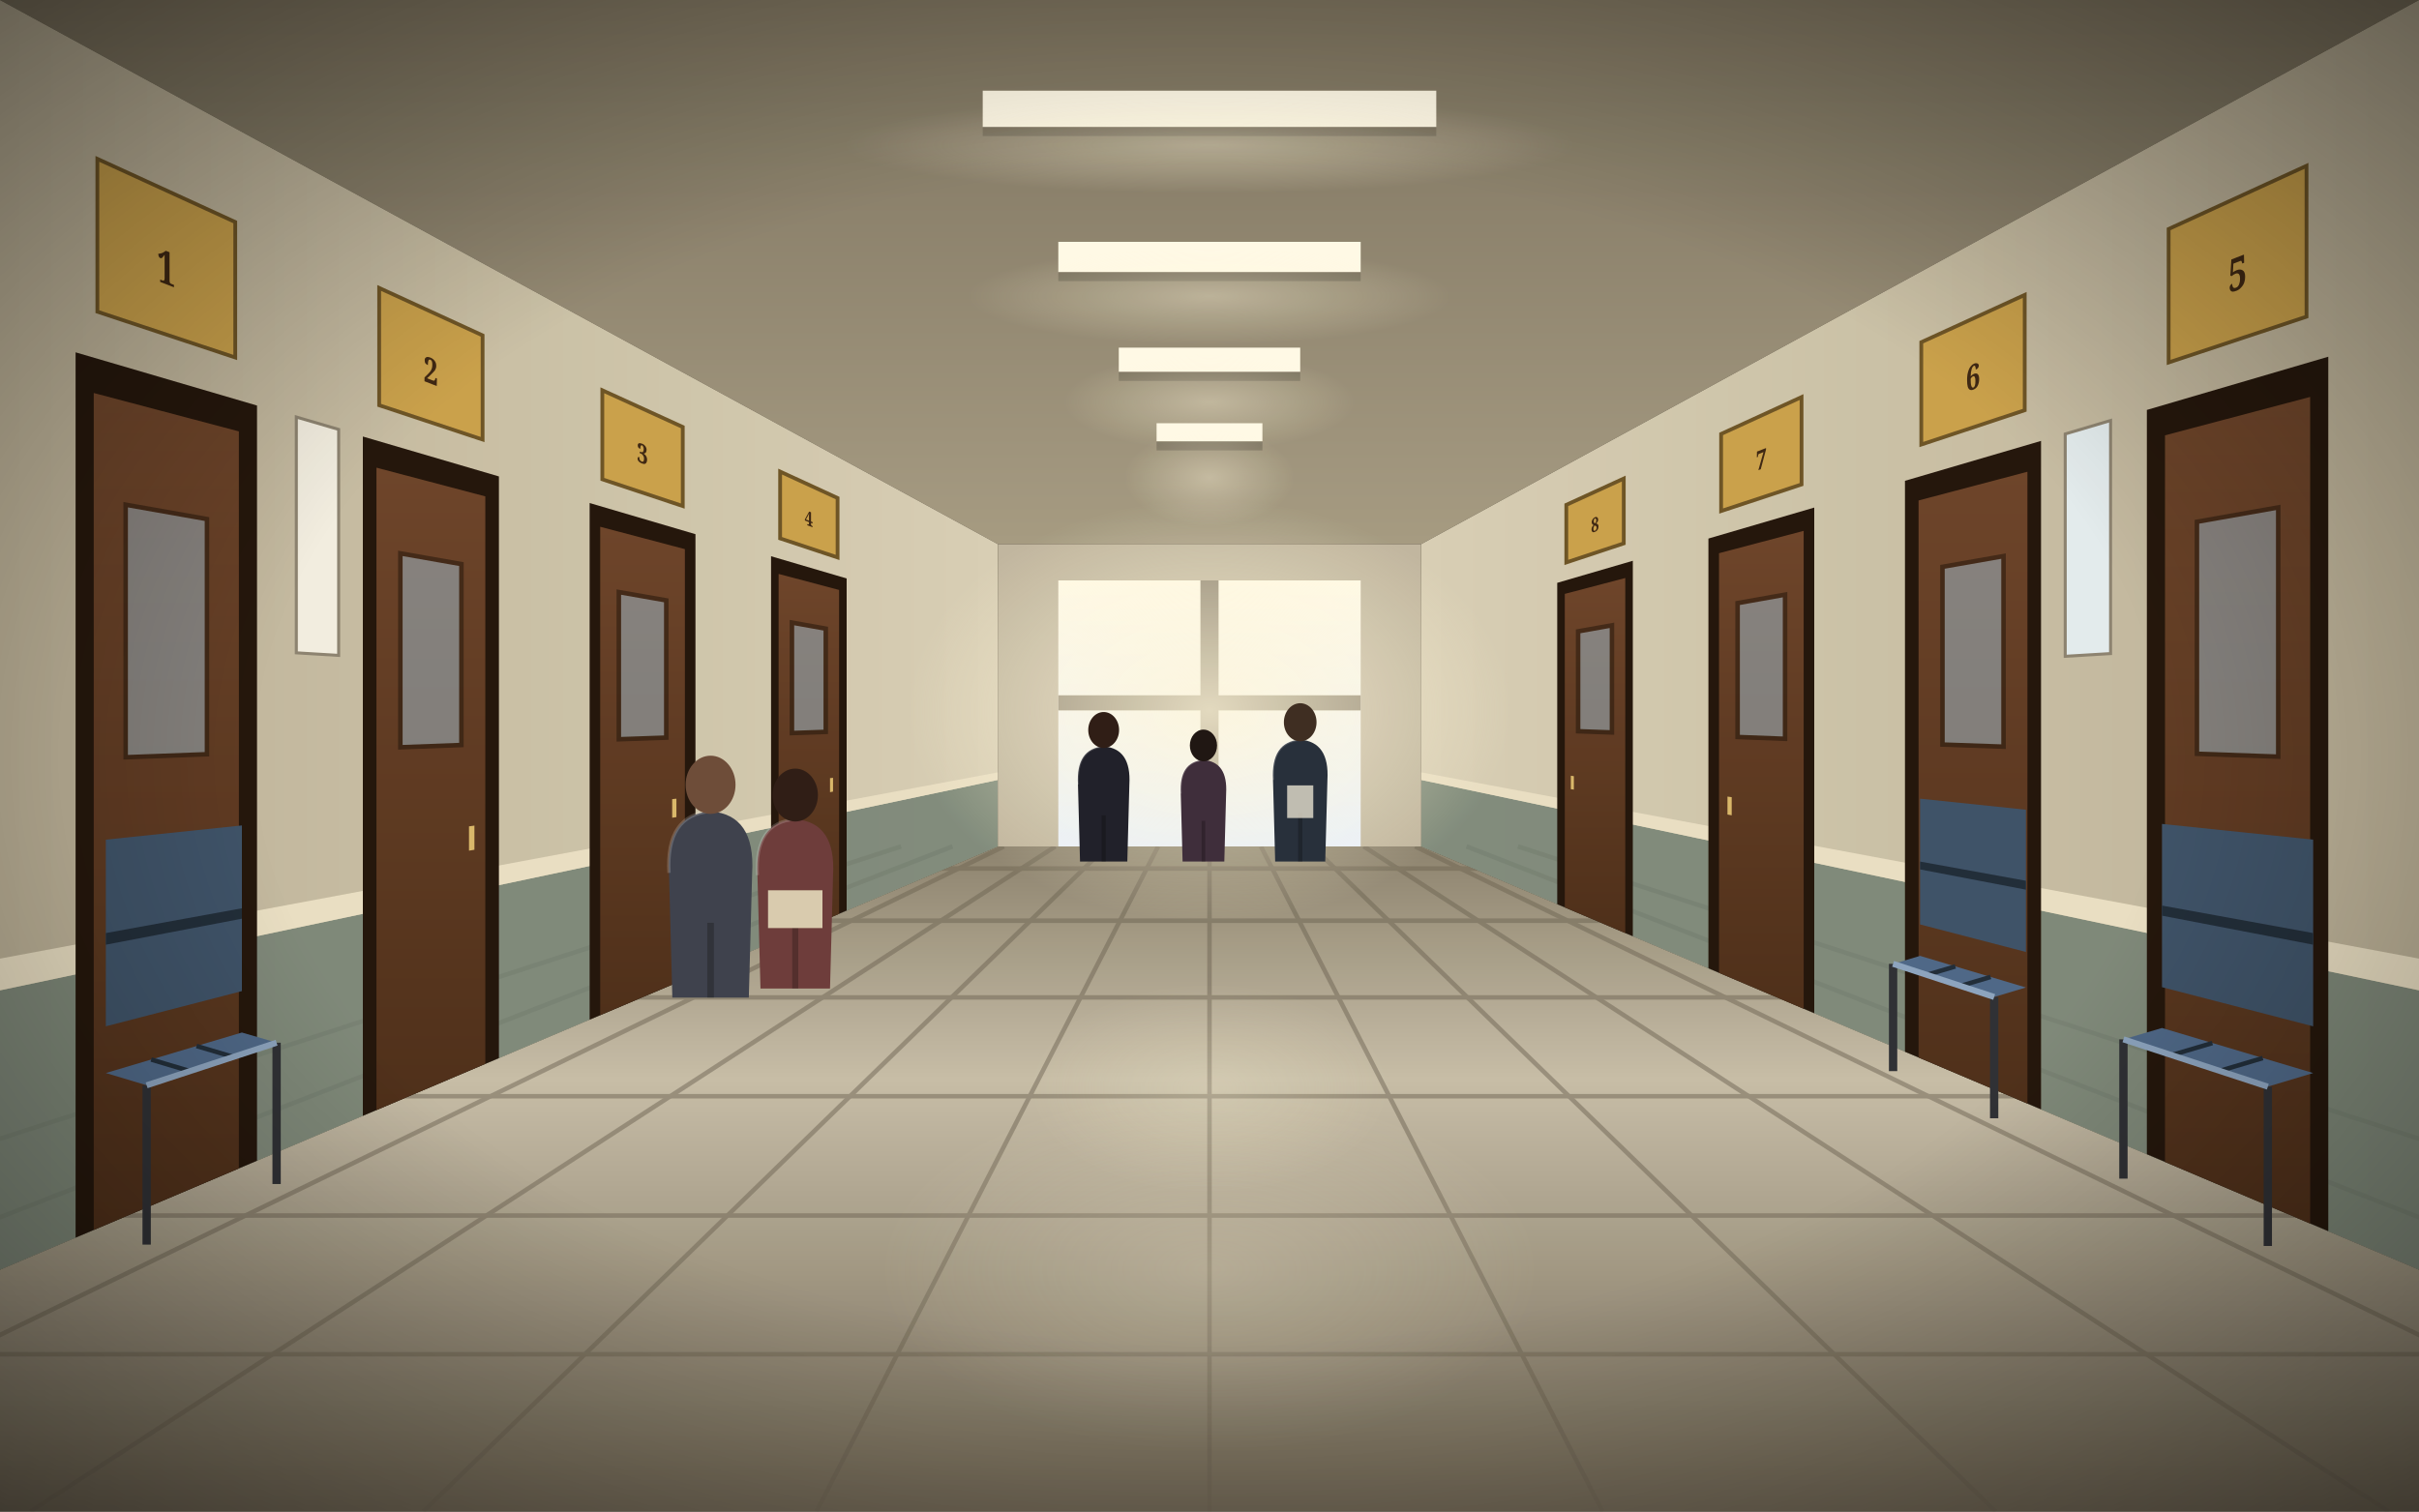
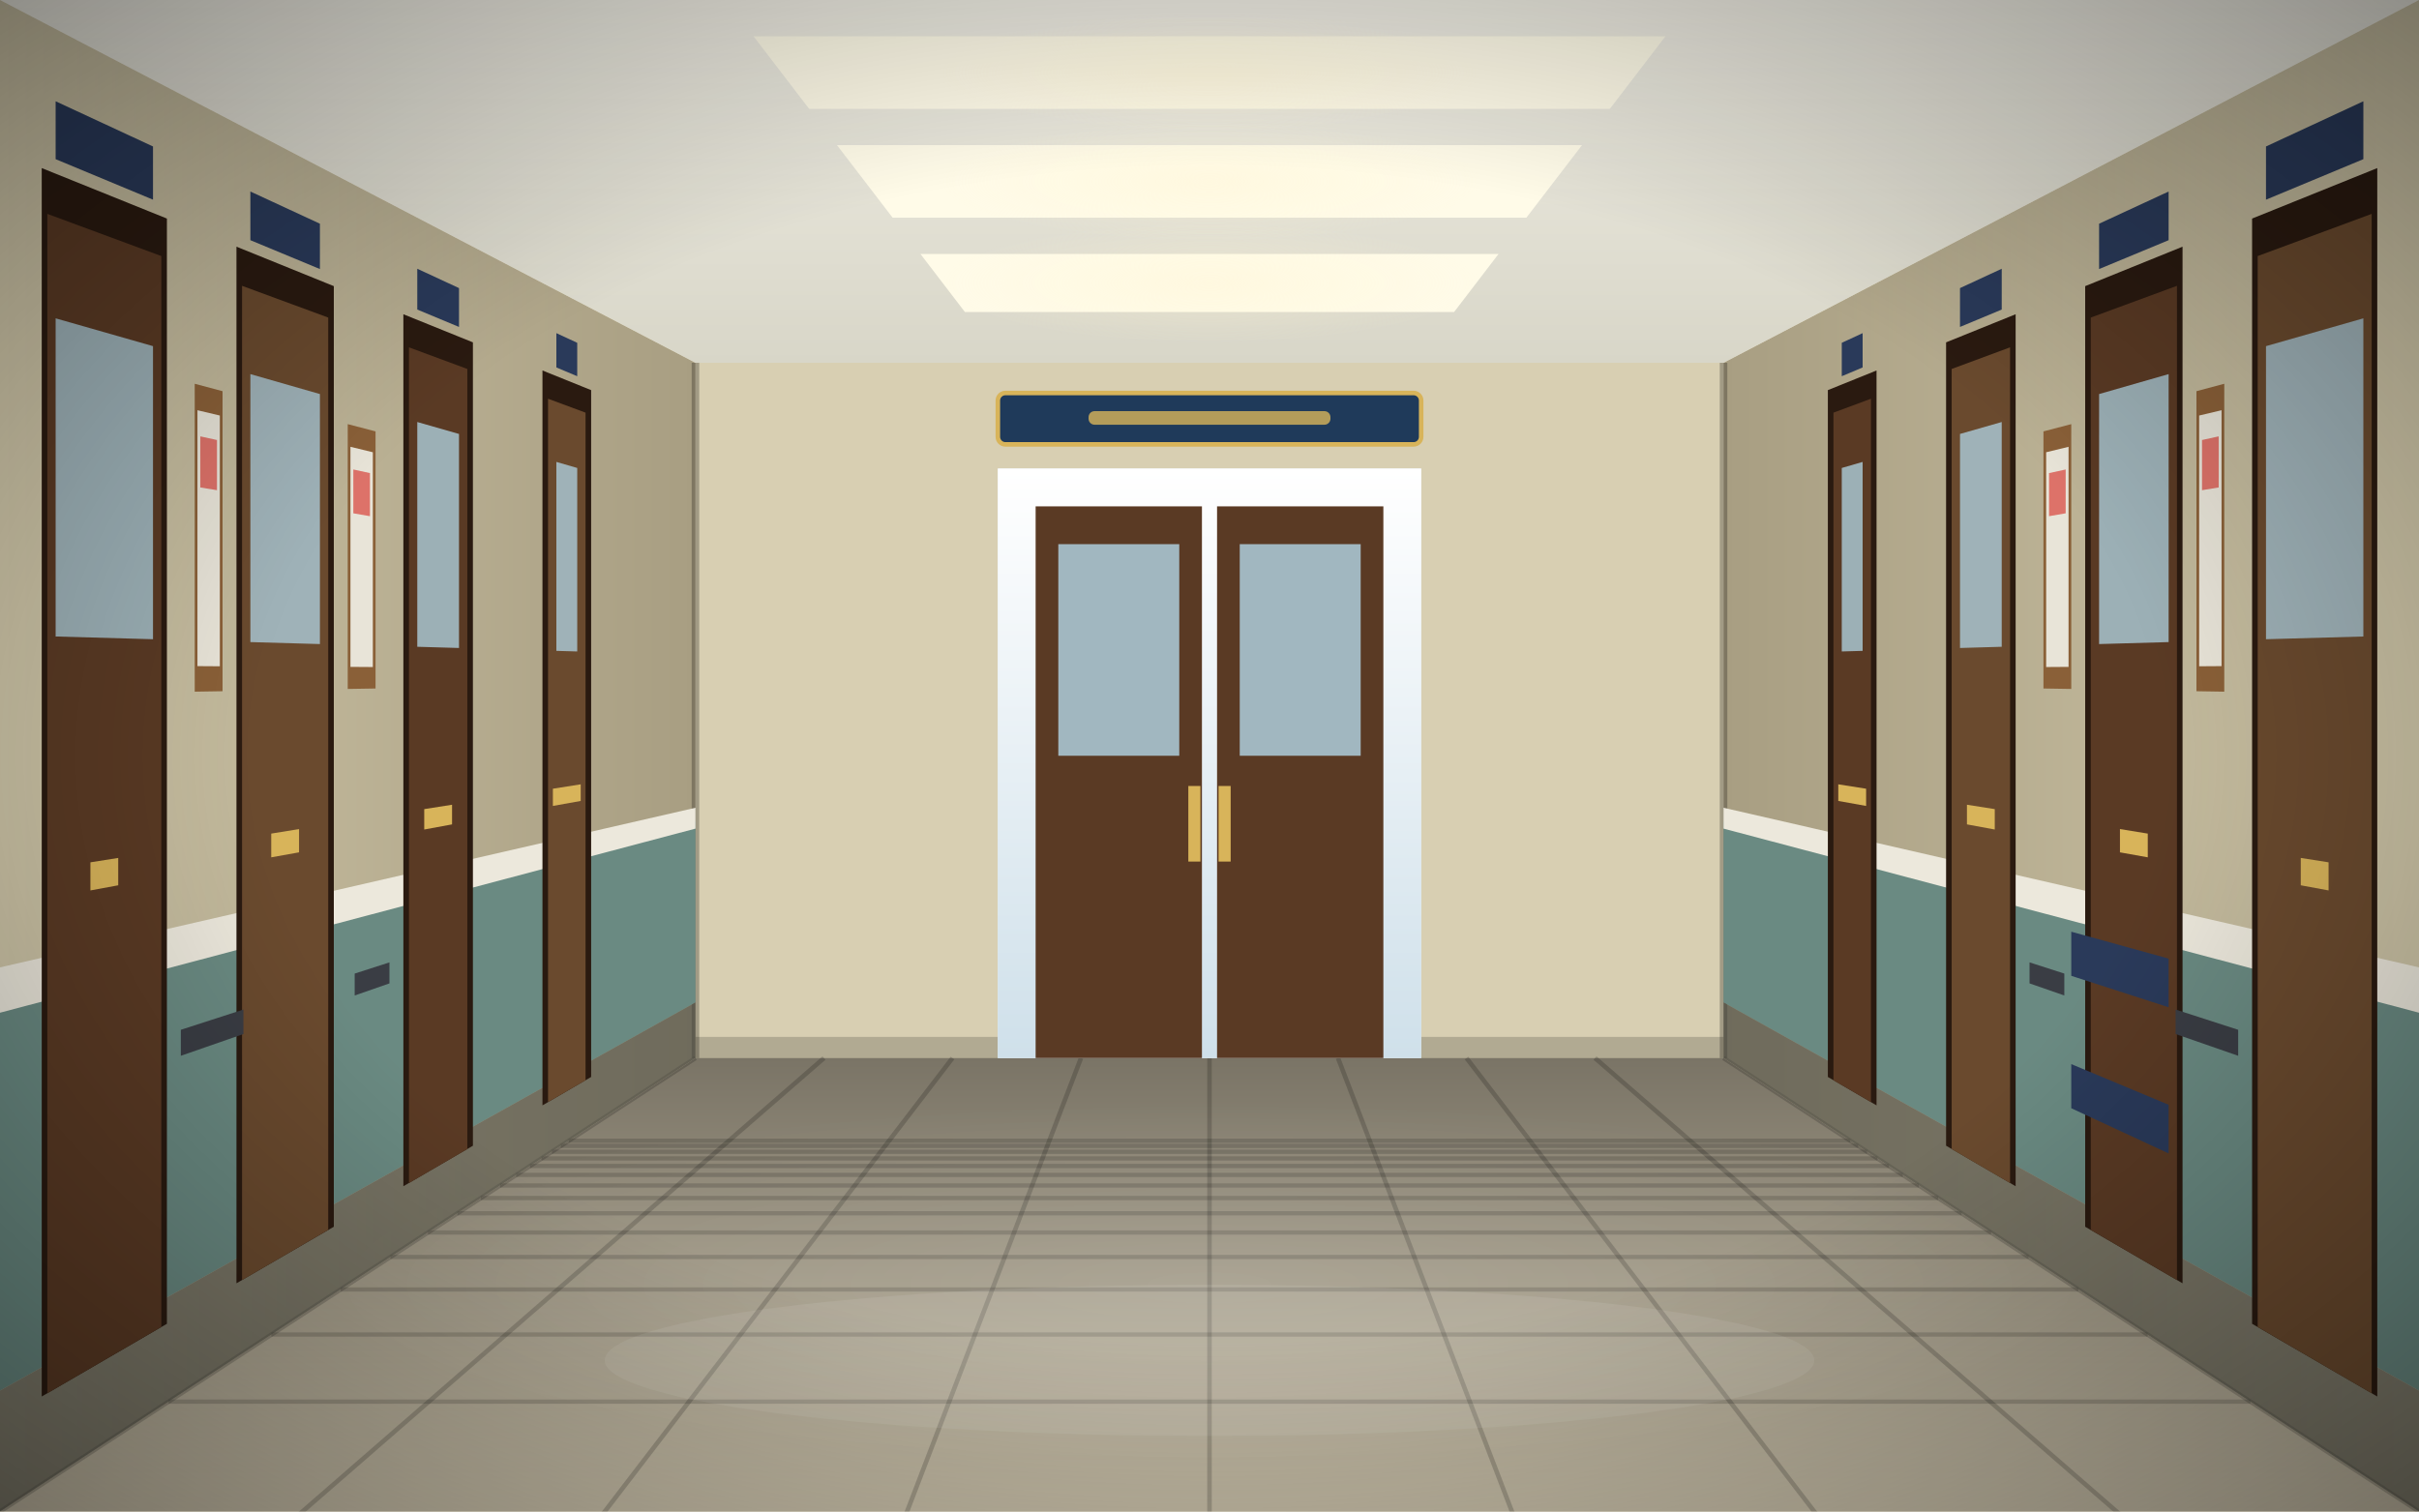
- <svg xmlns="http://www.w3.org/2000/svg" viewBox="0 0 160 100" preserveAspectRatio="xMidYMid slice" width="100%" height="100%">
+ <svg xmlns="http://www.w3.org/2000/svg" viewBox="0 0 160 100" preserveAspectRatio="xMidYMid slice" width="1920" height="1200">
  <defs>
-     <radialGradient id="vgl24" cx="0.5" cy="0.5" r="0.78">
+     <linearGradient id="co1" x1="0" y1="0" x2="1" y2="0">
+       <stop offset="0" stop-color="#cfc6a8" />
+       <stop offset="1" stop-color="#a89e82" />
+     </linearGradient>
+     <linearGradient id="co2" x1="0" y1="0" x2="1" y2="0">
+       <stop offset="0" stop-color="#a89e82" />
+       <stop offset="1" stop-color="#cfc6a8" />
+     </linearGradient>
+     <linearGradient id="co3" x1="0" y1="0" x2="0" y2="1">
+       <stop offset="0" stop-color="#f0eee4" />
+       <stop offset="1" stop-color="#d8d6c8" />
+     </linearGradient>
+     <linearGradient id="co4" x1="0" y1="0" x2="0" y2="1">
+       <stop offset="0" stop-color="#7a7466" />
+       <stop offset="1" stop-color="#c8bfa8" />
+     </linearGradient>
+     <radialGradient id="co5" cx="0.5" cy="0.5" r="0.5">
+       <stop offset="0" stop-color="#fff" stop-opacity="0.12" />
+       <stop offset="1" stop-color="#fff" stop-opacity="0" />
+     </radialGradient>
+     <linearGradient id="co6" x1="0" y1="0" x2="0" y2="1">
+       <stop offset="0" stop-color="#fff" />
+       <stop offset="1" stop-color="#cfe0ea" />
+     </linearGradient>
+     <radialGradient id="co7" cx="0.5" cy="0.5" r="0.5">
+       <stop offset="0" stop-color="#fff4d0" stop-opacity="0.35" />
+       <stop offset="1" stop-color="#fff4d0" stop-opacity="0" />
+     </radialGradient>
+     <radialGradient id="co8" cx="0.5" cy="0.5" r="0.5">
+       <stop offset="0" stop-color="#fff4d0" stop-opacity="0.35" />
+       <stop offset="1" stop-color="#fff4d0" stop-opacity="0" />
+     </radialGradient>
+     <radialGradient id="co9" cx="0.5" cy="0.5" r="0.5">
+       <stop offset="0" stop-color="#fff4d0" stop-opacity="0.35" />
+       <stop offset="1" stop-color="#fff4d0" stop-opacity="0" />
+     </radialGradient>
+     <radialGradient id="co10" cx="0.5" cy="0.5" r="0.78">
      <stop offset="0.5" stop-color="#000" stop-opacity="0" />
-       <stop offset="1" stop-color="#000" stop-opacity="0.55" />
+       <stop offset="1" stop-color="#000" stop-opacity="0.5" />
    </radialGradient>
-     <linearGradient id="cll24" x1="0" y1="0" x2="0" y2="1">
-       <stop offset="0" stop-color="#7a725f" />
-       <stop offset="1" stop-color="#a39a82" />
-     </linearGradient>
-     <linearGradient id="wll24" x1="0" y1="0" x2="1" y2="0">
-       <stop offset="0" stop-color="#b9b097" />
-       <stop offset="1" stop-color="#d7cfb6" />
-     </linearGradient>
-     <linearGradient id="wrl24" x1="0" y1="0" x2="1" y2="0">
-       <stop offset="0" stop-color="#d7cfb6" />
-       <stop offset="1" stop-color="#b9b097" />
-     </linearGradient>
-     <linearGradient id="fll24" x1="0" y1="0" x2="0" y2="1">
-       <stop offset="0" stop-color="#8a826e" />
-       <stop offset="0.35" stop-color="#c5bda8" />
-       <stop offset="1" stop-color="#6e6655" />
-     </linearGradient>
-     <linearGradient id="drl24" x1="0" y1="0" x2="0" y2="1">
-       <stop offset="0" stop-color="#6a4228" />
-       <stop offset="1" stop-color="#4a2c18" />
-     </linearGradient>
-     <linearGradient id="bkl24" x1="0" y1="0" x2="0" y2="1">
-       <stop offset="0" stop-color="#fffbe8" />
-       <stop offset="1" stop-color="#e8f2ff" />
-     </linearGradient>
-     <radialGradient id="gwl24" cx="0.5" cy="0.5" r="0.5">
-       <stop offset="0" stop-color="#fff8dc" stop-opacity="0.75" />
-       <stop offset="1" stop-color="#fff8dc" stop-opacity="0" />
-     </radialGradient>
-     <clipPath id="cfl24">
-       <polygon points="0,84 66,56 94,56 160,84 160,100 0,100" />
-     </clipPath>
  </defs>
-   <rect x="0" y="0" width="160" height="100" fill="#2a2418" />
-   <polygon points="0.00,0.00 160.00,0.00 94.00,36.00 66.00,36.00" fill="url(#cll24)" />
-   <polygon points="0.00,0.00 66.00,36.00 66.00,56.00 0.00,84.00" fill="url(#wll24)" />
-   <polygon points="160.00,0.00 94.00,36.00 94.00,56.00 160.00,84.00" fill="url(#wrl24)" />
-   <polygon points="0.00,84.00 66.00,56.00 94.00,56.00 160.00,84.00 160.00,100.00 0.00,100.00" fill="url(#fll24)" />
-   <g stroke="#6a6252" stroke-width=".3" opacity=".5">
-     <line x1="59.6" y1="56" x2="-76" y2="100" />
-     <line x1="63" y1="56" x2="-50" y2="100" />
-     <line x1="66.4" y1="56" x2="-24" y2="100" />
-     <line x1="69.8" y1="56" x2="2" y2="100" />
-     <line x1="73.2" y1="56" x2="28" y2="100" />
-     <line x1="76.6" y1="56" x2="54" y2="100" />
-     <line x1="80" y1="56" x2="80" y2="100" />
-     <line x1="83.4" y1="56" x2="106" y2="100" />
-     <line x1="86.8" y1="56" x2="132" y2="100" />
-     <line x1="90.2" y1="56" x2="158" y2="100" />
-     <line x1="93.6" y1="56" x2="184" y2="100" />
-     <line x1="97" y1="56" x2="210" y2="100" />
-     <line x1="100.4" y1="56" x2="236" y2="100" />
-     <line x1="0" x2="160" y1="57.461" y2="57.461" clip-path="url(#cfl24)" />
-     <line x1="0" x2="160" y1="60.913" y2="60.913" clip-path="url(#cfl24)" />
-     <line x1="0" x2="160" y1="65.988" y2="65.988" clip-path="url(#cfl24)" />
-     <line x1="0" x2="160" y1="72.525" y2="72.525" clip-path="url(#cfl24)" />
-     <line x1="0" x2="160" y1="80.419" y2="80.419" clip-path="url(#cfl24)" />
-     <line x1="0" x2="160" y1="89.597" y2="89.597" clip-path="url(#cfl24)" />
-   </g>
-   <polygon points="0.00,84.00 66.00,56.00 66.00,51.60 0.00,65.52" fill="#6e7f72" opacity=".85" />
-   <polygon points="160.00,84.00 94.00,56.00 94.00,51.60 160.00,65.52" fill="#6e7f72" opacity=".85" />
-   <polygon points="0.00,65.52 66.00,51.60 66.00,51.10 0.00,63.42" fill="#e8dfc4" />
-   <polygon points="160.00,65.52 94.00,51.60 94.00,51.10 160.00,63.42" fill="#e8dfc4" />
-   <rect x="66" y="36" width="28" height="20" fill="#bfb6a0" />
-   <rect x="70" y="38.4" width="20" height="17.6" fill="url(#bkl24)" />
-   <rect x="79.4" y="38.4" width="1.2" height="17.6" fill="#8a8270" />
-   <rect x="70" y="46" width="20" height="1" fill="#8a8270" />
-   <ellipse cx="80" cy="47" rx="20" ry="14" fill="url(#gwl24)" />
-   <polygon points="5.00,81.88 5.00,23.31 17.00,26.83 17.00,76.79" fill="#1f1209" />
-   <polygon points="6.20,81.37 6.20,26.00 15.80,28.54 15.80,77.30" fill="url(#drl24)" />
-   <polygon points="8.31,50.10 8.31,33.39 13.69,34.34 13.69,49.90" fill="#9ab4c4" opacity=".55" stroke="#1f1209" stroke-width=".3" />
-   <polygon points="14.36,56.89 14.84,56.82 14.84,58.91 14.36,58.99" fill="#d9b86a" />
-   <polygon points="6.44,20.62 15.56,23.65 15.56,14.69 6.44,10.51" fill="#c9a04a" stroke="#6a5224" stroke-width=".25" />
-   <text x="0" y="1.08" font-size="3.08" text-anchor="middle" font-weight="900" fill="#3a2410" font-family="Georgia,serif" transform="translate(11.00 17.73) skewY(21.3) scale(.72 1)">1</text>
-   <polygon points="24.00,73.82 24.00,28.88 33.00,31.52 33.00,70.00" fill="#1f1209" />
-   <polygon points="24.90,73.44 24.90,30.94 32.10,32.84 32.10,70.38" fill="url(#drl24)" />
-   <polygon points="26.48,49.44 26.48,36.61 30.52,37.32 30.52,49.29" fill="#9ab4c4" opacity=".55" stroke="#1f1209" stroke-width=".3" />
-   <polygon points="31.02,54.67 31.38,54.62 31.38,56.22 31.02,56.28" fill="#d9b86a" />
-   <polygon points="25.08,26.81 31.92,29.08 31.92,22.19 25.08,19.05" fill="#c9a04a" stroke="#6a5224" stroke-width=".25" />
-   <text x="0" y="0.83" font-size="2.37" text-anchor="middle" font-weight="900" fill="#3a2410" font-family="Georgia,serif" transform="translate(28.50 24.56) skewY(21.3) scale(.72 1)">2</text>
-   <polygon points="39.00,67.46 39.00,33.28 46.00,35.34 46.00,64.49" fill="#1f1209" />
-   <polygon points="39.70,67.16 39.70,34.85 45.30,36.33 45.30,64.78" fill="url(#drl24)" />
-   <polygon points="40.93,48.91 40.93,39.17 44.07,39.72 44.07,48.80" fill="#9ab4c4" opacity=".55" stroke="#1f1209" stroke-width=".3" />
-   <polygon points="44.46,52.87 44.74,52.84 44.74,54.06 44.46,54.10" fill="#d9b86a" />
-   <polygon points="39.84,31.71 45.16,33.48 45.16,28.25 39.84,25.82" fill="#c9a04a" stroke="#6a5224" stroke-width=".25" />
-   <text x="0" y="0.63" font-size="1.80" text-anchor="middle" font-weight="900" fill="#3a2410" font-family="Georgia,serif" transform="translate(42.50 30.03) skewY(21.3) scale(.72 1)">3</text>
-   <polygon points="51.00,62.37 51.00,36.80 56.00,38.27 56.00,60.24" fill="#1f1209" />
-   <polygon points="51.50,62.15 51.50,37.97 55.50,39.03 55.50,60.46" fill="url(#drl24)" />
-   <polygon points="52.38,48.50 52.38,41.19 54.62,41.59 54.62,48.42" fill="#9ab4c4" opacity=".55" stroke="#1f1209" stroke-width=".3" />
-   <polygon points="54.90,51.48 55.10,51.46 55.10,52.37 54.90,52.41" fill="#d9b86a" />
-   <polygon points="51.60,35.62 55.40,36.88 55.40,32.95 51.60,31.20" fill="#c9a04a" stroke="#6a5224" stroke-width=".25" />
-   <text x="0" y="0.47" font-size="1.35" text-anchor="middle" font-weight="900" fill="#3a2410" font-family="Georgia,serif" transform="translate(53.50 34.32) skewY(21.3) scale(.72 1)">4</text>
-   <polygon points="154.00,81.45 154.00,23.60 142.00,27.12 142.00,76.36" fill="#1f1209" />
-   <polygon points="152.80,80.95 152.80,26.26 143.20,28.80 143.20,76.87" fill="url(#drl24)" />
-   <polygon points="150.69,50.06 150.69,33.57 145.31,34.52 145.31,49.87" fill="#9ab4c4" opacity=".55" stroke="#1f1209" stroke-width=".3" />
-   <polygon points="144.64,56.75 144.16,56.69 144.16,58.75 144.64,58.83" fill="#d9b86a" />
-   <polygon points="152.56,20.95 143.44,23.98 143.44,15.15 152.56,10.97" fill="#c9a04a" stroke="#6a5224" stroke-width=".25" />
-   <text x="0" y="1.06" font-size="3.04" text-anchor="middle" font-weight="900" fill="#3a2410" font-family="Georgia,serif" transform="translate(148.00 18.12) skewY(-21.3) scale(.72 1)">5</text>
-   <polygon points="135.00,73.39 135.00,29.17 126.00,31.81 126.00,69.58" fill="#1f1209" />
-   <polygon points="134.10,73.01 134.10,31.21 126.90,33.11 126.90,69.96" fill="url(#drl24)" />
-   <polygon points="132.52,49.40 132.52,36.79 128.48,37.50 128.48,49.26" fill="#9ab4c4" opacity=".55" stroke="#1f1209" stroke-width=".3" />
-   <polygon points="127.98,54.53 127.62,54.48 127.62,56.06 127.98,56.12" fill="#d9b86a" />
-   <polygon points="133.92,27.14 127.08,29.41 127.08,22.64 133.92,19.51" fill="#c9a04a" stroke="#6a5224" stroke-width=".25" />
-   <text x="0" y="0.81" font-size="2.33" text-anchor="middle" font-weight="900" fill="#3a2410" font-family="Georgia,serif" transform="translate(130.50 24.96) skewY(-21.3) scale(.72 1)">6</text>
-   <polygon points="120.00,67.03 120.00,33.58 113.00,35.63 113.00,64.06" fill="#1f1209" />
-   <polygon points="119.30,66.74 119.30,35.12 113.70,36.60 113.70,64.36" fill="url(#drl24)" />
-   <polygon points="118.07,48.88 118.07,39.34 114.93,39.90 114.93,48.76" fill="#9ab4c4" opacity=".55" stroke="#1f1209" stroke-width=".3" />
-   <polygon points="114.54,52.74 114.26,52.70 114.26,53.89 114.54,53.94" fill="#d9b86a" />
-   <polygon points="119.16,32.05 113.84,33.81 113.84,28.71 119.16,26.27" fill="#c9a04a" stroke="#6a5224" stroke-width=".25" />
-   <text x="0" y="0.61" font-size="1.76" text-anchor="middle" font-weight="900" fill="#3a2410" font-family="Georgia,serif" transform="translate(116.50 30.42) skewY(-21.3) scale(.72 1)">7</text>
-   <polygon points="108.00,61.94 108.00,37.10 103.00,38.56 103.00,59.82" fill="#1f1209" />
-   <polygon points="107.50,61.73 107.50,38.24 103.50,39.29 103.50,60.03" fill="url(#drl24)" />
-   <polygon points="106.62,48.46 106.62,41.37 104.38,41.77 104.38,48.38" fill="#9ab4c4" opacity=".55" stroke="#1f1209" stroke-width=".3" />
-   <polygon points="104.10,51.35 103.90,51.32 103.90,52.21 104.10,52.24" fill="#d9b86a" />
-   <polygon points="107.40,35.95 103.60,37.21 103.60,33.40 107.40,31.66" fill="#c9a04a" stroke="#6a5224" stroke-width=".25" />
-   <text x="0" y="0.46" font-size="1.31" text-anchor="middle" font-weight="900" fill="#3a2410" font-family="Georgia,serif" transform="translate(105.50 34.71) skewY(-21.3) scale(.72 1)">8</text>
-   <polygon points="19.60,43.19 22.40,43.36 22.40,28.41 19.60,27.59" fill="#f2efe2" stroke="#8a8270" stroke-width=".2" />
-   <polygon points="139.60,43.24 136.60,43.42 136.60,28.71 139.60,27.82" fill="#e2ecf0" stroke="#8a8270" stroke-width=".2" />
-   <path d="M9.7 71.803V82.342" stroke="#2a2d33" stroke-width=".55" />
-   <path d="M18.295 68.985V78.333" stroke="#2a2d33" stroke-width=".55" />
-   <polygon points="7.00,67.90 16.00,65.57 16.00,54.61 7.00,55.55" fill="#3a5068" />
-   <polygon points="7.00,62.50 16.00,60.78 16.00,60.09 7.00,61.73" fill="#1c2a38" />
-   <polygon points="7.00,70.99 16.00,68.31 18.30,68.98 9.70,71.80" fill="#4a6688" />
-   <line x1="10" y1="70.099" x2="12.565" y2="70.864" stroke="#1c2a38" stroke-width=".3" />
-   <line x1="13" y1="69.204" x2="15.43" y2="69.924" stroke="#1c2a38" stroke-width=".3" />
-   <line x1="9.7" y1="71.803" x2="18.295" y2="68.985" stroke="#8aa4c0" stroke-width=".4" />
-   <path d="M131.9 65.958V73.983" stroke="#2a2d33" stroke-width=".55" />
-   <path d="M125.215 63.766V70.864" stroke="#2a2d33" stroke-width=".55" />
-   <polygon points="134.00,62.98 127.00,61.16 127.00,52.84 134.00,53.57" fill="#3a5068" />
-   <polygon points="134.00,58.86 127.00,57.52 127.00,57.00 134.00,58.27" fill="#1c2a38" />
-   <polygon points="134.00,65.33 127.00,63.24 125.22,63.77 131.90,65.96" fill="#4a6688" />
-   <line x1="131.667" y1="64.633" x2="129.672" y2="65.228" stroke="#1c2a38" stroke-width=".3" />
-   <line x1="129.333" y1="63.937" x2="127.443" y2="64.497" stroke="#1c2a38" stroke-width=".3" />
-   <line x1="131.9" y1="65.958" x2="125.215" y2="63.766" stroke="#8aa4c0" stroke-width=".4" />
-   <path d="M150 71.893V82.432" stroke="#2a2d33" stroke-width=".55" />
-   <path d="M140.45 68.762V77.977" stroke="#2a2d33" stroke-width=".55" />
-   <polygon points="153.00,67.90 143.00,65.31 143.00,54.51 153.00,55.55" fill="#3a5068" />
-   <polygon points="153.00,62.50 143.00,60.58 143.00,59.91 153.00,61.73" fill="#1c2a38" />
-   <polygon points="153.00,70.99 143.00,68.01 140.45,68.76 150.00,71.89" fill="#4a6688" />
-   <line x1="149.667" y1="69.999" x2="146.817" y2="70.849" stroke="#1c2a38" stroke-width=".3" />
-   <line x1="146.333" y1="69.005" x2="143.633" y2="69.805" stroke="#1c2a38" stroke-width=".3" />
-   <line x1="150" y1="71.893" x2="140.45" y2="68.762" stroke="#8aa4c0" stroke-width=".4" />
-   <rect x="65" y="6" width="30" height="2.4" fill="#fffbe8" />
-   <rect x="65" y="8.4" width="30" height="0.6" fill="#000" opacity=".2" />
-   <ellipse cx="80" cy="9.6" rx="24" ry="3.2" fill="url(#gwl24)" opacity=".5" />
-   <rect x="70" y="16" width="20" height="2" fill="#fffbe8" />
-   <rect x="70" y="18" width="20" height="0.6" fill="#000" opacity=".2" />
-   <ellipse cx="80" cy="19.6" rx="16" ry="3.2" fill="url(#gwl24)" opacity=".5" />
-   <rect x="74" y="23" width="12" height="1.6" fill="#fffbe8" />
-   <rect x="74" y="24.6" width="12" height="0.6" fill="#000" opacity=".2" />
-   <ellipse cx="80" cy="26.6" rx="9.6" ry="3.2" fill="url(#gwl24)" opacity=".5" />
-   <rect x="76.5" y="28" width="7" height="1.2" fill="#fffbe8" />
-   <rect x="76.5" y="29.2" width="7" height="0.6" fill="#000" opacity=".2" />
-   <ellipse cx="80" cy="31.6" rx="5.6" ry="3.2" fill="url(#gwl24)" opacity=".5" />
-   <ellipse cx="80" cy="84" rx="22" ry="12" fill="url(#gwl24)" opacity=".28" />
-   <ellipse cx="80" cy="72" rx="12" ry="7" fill="url(#gwl24)" opacity=".3" />
-   <g transform="translate(73 57) scale(0.34)">
-     <path d="M-4.6 0L-5 -15Q-5.4 -22 0 -22.4Q5.4 -22 5 -15L4.6 0Z" fill="#1b1d28" />
-     <path d="M-5 -15Q-5.4 -22 0 -22.4" stroke="#fff" stroke-width=".4" opacity=".18" fill="none" />
-     <rect x="-0.4" y="-9" width="0.8" height="9" fill="#000" opacity=".25" />
-     <ellipse cx="0" cy="-25.6" rx="3" ry="3.5" fill="#2a1a14" />
-   </g>
-   <g transform="translate(79.6 57) scale(0.3)">
-     <path d="M-4.6 0L-5 -15Q-5.4 -22 0 -22.4Q5.4 -22 5 -15L4.6 0Z" fill="#3a2a3a" />
-     <path d="M-5 -15Q-5.4 -22 0 -22.4" stroke="#fff" stroke-width=".4" opacity=".18" fill="none" />
-     <rect x="-0.4" y="-9" width="0.8" height="9" fill="#000" opacity=".25" />
-     <ellipse cx="0" cy="-25.6" rx="3" ry="3.5" fill="#1a1210" />
-   </g>
-   <g transform="translate(86 57) scale(0.36)">
-     <path d="M-4.6 0L-5 -15Q-5.4 -22 0 -22.4Q5.4 -22 5 -15L4.6 0Z" fill="#222c3a" />
-     <path d="M-5 -15Q-5.4 -22 0 -22.4" stroke="#fff" stroke-width=".4" opacity=".18" fill="none" />
-     <rect x="-0.4" y="-9" width="0.8" height="9" fill="#000" opacity=".25" />
-     <ellipse cx="0" cy="-25.6" rx="3" ry="3.5" fill="#3a2a20" />
-     <rect x="-2.4" y="-14" width="4.8" height="6" fill="#d9d6c8" opacity=".85" />
-   </g>
-   <g transform="translate(47 66) scale(0.55)">
-     <path d="M-4.6 0L-5 -15Q-5.4 -22 0 -22.4Q5.4 -22 5 -15L4.6 0Z" fill="#3a3f4c" />
-     <path d="M-5 -15Q-5.4 -22 0 -22.4" stroke="#fff" stroke-width=".4" opacity=".18" fill="none" />
-     <rect x="-0.4" y="-9" width="0.8" height="9" fill="#000" opacity=".25" />
-     <ellipse cx="0" cy="-25.6" rx="3" ry="3.5" fill="#6a4a38" />
-   </g>
-   <g transform="translate(52.6 65.4) scale(0.5)">
-     <path d="M-4.6 0L-5 -15Q-5.4 -22 0 -22.4Q5.4 -22 5 -15L4.6 0Z" fill="#6a3a3a" />
-     <path d="M-5 -15Q-5.4 -22 0 -22.4" stroke="#fff" stroke-width=".4" opacity=".18" fill="none" />
-     <rect x="-0.4" y="-9" width="0.8" height="9" fill="#000" opacity=".25" />
-     <ellipse cx="0" cy="-25.6" rx="3" ry="3.5" fill="#2a1a14" />
-     <rect x="-3.6" y="-13" width="7.2" height="5" fill="#d8ccb0" />
-   </g>
-   <rect x="0" y="0" width="160" height="100" fill="#ffb060" opacity=".03" />
-   <rect width="160" height="100" fill="url(#vgl24)" />
+   <rect x="0" y="0" width="160" height="100" fill="#d8cfb2" />
+   <polygon points="0,0 46,24 46,70 0,100" fill="url(#co1)" />
+   <polygon points="160,0 114,24 114,70 160,100" fill="url(#co2)" />
+   <rect x="46" y="24" width="68" height="46" fill="#d8cfb2" />
+   <polygon points="0,0 160,0 114,24 46,24" fill="url(#co3)" />
+   <polygon points="0,100 46,70 114,70 160,100" fill="url(#co4)" />
+   <line x1="46" y1="70" x2="-16.1" y2="110.5" stroke="#000" stroke-width="0.3" opacity="0.18" />
+   <line x1="54.5" y1="70" x2="7.93" y2="110.5" stroke="#000" stroke-width="0.3" opacity="0.18" />
+   <line x1="63" y1="70" x2="31.95" y2="110.5" stroke="#000" stroke-width="0.3" opacity="0.18" />
+   <line x1="71.5" y1="70" x2="55.97" y2="110.5" stroke="#000" stroke-width="0.3" opacity="0.18" />
+   <line x1="80" y1="70" x2="80" y2="110.5" stroke="#000" stroke-width="0.3" opacity="0.18" />
+   <line x1="88.5" y1="70" x2="104.03" y2="110.5" stroke="#000" stroke-width="0.3" opacity="0.18" />
+   <line x1="97" y1="70" x2="128.05" y2="110.5" stroke="#000" stroke-width="0.3" opacity="0.18" />
+   <line x1="105.5" y1="70" x2="152.07" y2="110.5" stroke="#000" stroke-width="0.3" opacity="0.18" />
+   <line x1="114" y1="70" x2="176.1" y2="110.5" stroke="#000" stroke-width="0.3" opacity="0.18" />
+   <line x1="11.15" y1="92.73" x2="148.85" y2="92.73" stroke="#000" stroke-width="0.28" opacity="0.162" />
+   <line x1="17.95" y1="88.29" x2="142.05" y2="88.29" stroke="#000" stroke-width="0.28" opacity="0.162" />
+   <line x1="22.53" y1="85.31" x2="137.47" y2="85.31" stroke="#000" stroke-width="0.28" opacity="0.162" />
+   <line x1="25.82" y1="83.16" x2="134.18" y2="83.16" stroke="#000" stroke-width="0.28" opacity="0.162" />
+   <line x1="28.31" y1="81.54" x2="131.69" y2="81.54" stroke="#000" stroke-width="0.28" opacity="0.162" />
+   <line x1="30.25" y1="80.27" x2="129.75" y2="80.27" stroke="#000" stroke-width="0.28" opacity="0.162" />
+   <line x1="31.8" y1="79.26" x2="128.2" y2="79.26" stroke="#000" stroke-width="0.28" opacity="0.162" />
+   <line x1="33.08" y1="78.43" x2="126.92" y2="78.43" stroke="#000" stroke-width="0.28" opacity="0.162" />
+   <line x1="34.14" y1="77.73" x2="125.86" y2="77.73" stroke="#000" stroke-width="0.28" opacity="0.162" />
+   <line x1="35.05" y1="77.14" x2="124.95" y2="77.14" stroke="#000" stroke-width="0.28" opacity="0.162" />
+   <line x1="35.82" y1="76.64" x2="124.18" y2="76.64" stroke="#000" stroke-width="0.28" opacity="0.162" />
+   <line x1="36.5" y1="76.2" x2="123.5" y2="76.2" stroke="#000" stroke-width="0.28" opacity="0.162" />
+   <line x1="37.09" y1="75.81" x2="122.91" y2="75.81" stroke="#000" stroke-width="0.28" opacity="0.162" />
+   <line x1="37.61" y1="75.47" x2="122.39" y2="75.47" stroke="#000" stroke-width="0.28" opacity="0.162" />
+   <line x1="46" y1="24" x2="46" y2="70" stroke="#000" stroke-width="0.5" opacity="0.25" />
+   <line x1="114" y1="24" x2="114" y2="70" stroke="#000" stroke-width="0.5" opacity="0.25" />
+   <rect x="46" y="68.6" width="68" height="1.4" fill="#000" opacity="0.18" />
+   <ellipse cx="80" cy="85" rx="60" ry="12" fill="url(#co5)" />
+   <polygon points="0,66 46,54.36 46,66.32 0,92" fill="#6a8a82" />
+   <polygon points="0,64 46,53.44 46,54.82 0,67" fill="#ece8dc" />
+   <polygon points="0,92 46,66.32 46,70 0,100" fill="#4a4a42" opacity="0.6" />
+   <polygon points="2.76,11.12 11.04,14.46 11.04,87.58 2.76,92.39" fill="#2a1a10" />
+   <polygon points="3.13,14.15 10.67,16.94 10.67,87.79 3.13,92.18" fill="#5a3a24" />
+   <polygon points="3.68,21.06 10.12,22.9 10.12,42.29 3.68,42.11" fill="#a8c4d0" opacity="0.85" />
+   <polygon points="3.68,21.06 10.12,22.9 10.12,42.29 3.68,42.11" fill="#fff" opacity="0.0" />
+   <polygon points="5.98,57.05 7.82,56.76 7.82,58.57 5.98,58.91" fill="#d8b45a" />
+   <polygon points="3.68,6.7 10.12,9.69 10.12,13.21 3.68,10.53" fill="#2a3a5a" />
+   <polygon points="15.64,16.32 22.08,18.93 22.08,81.16 15.64,84.9" fill="#2a1a10" />
+   <polygon points="16.01,18.91 21.71,21.01 21.71,81.37 16.01,84.69" fill="#6a4a2e" />
+   <polygon points="16.56,24.75 21.16,26.07 21.16,42.61 16.56,42.48" fill="#a8c4d0" opacity="0.85" />
+   <polygon points="16.56,24.75 21.16,26.07 21.16,42.61 16.56,42.48" fill="#fff" opacity="0.0" />
+   <polygon points="17.94,55.15 19.78,54.85 19.78,56.39 17.94,56.72" fill="#d8b45a" />
+   <polygon points="16.56,12.67 21.16,14.8 21.16,17.8 16.56,15.89" fill="#2a3a5a" />
+   <polygon points="26.68,20.79 31.28,22.65 31.28,75.8 26.68,78.48" fill="#2a1a10" />
+   <polygon points="27.05,22.98 30.91,24.41 30.91,76.02 27.05,78.27" fill="#5a3a24" />
+   <polygon points="27.6,27.92 30.36,28.71 30.36,42.87 27.6,42.79" fill="#a8c4d0" opacity="0.85" />
+   <polygon points="27.6,27.92 30.36,28.71 30.36,42.87 27.6,42.79" fill="#fff" opacity="0.0" />
+   <polygon points="28.06,53.53 29.9,53.24 29.9,54.54 28.06,54.88" fill="#d8b45a" />
+   <polygon points="27.6,17.78 30.36,19.06 30.36,21.63 27.6,20.48" fill="#2a3a5a" />
+   <polygon points="35.88,24.51 39.1,25.81 39.1,71.25 35.88,73.13" fill="#2a1a10" />
+   <polygon points="36.25,26.38 38.73,27.3 38.73,71.47 36.25,72.91" fill="#6a4a2e" />
+   <polygon points="36.8,30.56 38.18,30.96 38.18,43.1 36.8,43.06" fill="#a8c4d0" opacity="0.85" />
+   <polygon points="36.8,30.56 38.18,30.96 38.18,43.1 36.8,43.06" fill="#fff" opacity="0.0" />
+   <polygon points="36.57,52.18 38.41,51.89 38.41,52.99 36.57,53.32" fill="#d8b45a" />
+   <polygon points="36.8,22.04 38.18,22.68 38.18,24.89 36.8,24.31" fill="#2a3a5a" />
+   <polygon points="12.88,25.39 14.72,25.88 14.72,45.73 12.88,45.76" fill="#8a6038" />
+   <polygon points="13.06,27.14 14.54,27.49 14.54,44.08 13.06,44.07" fill="#e8e4d8" />
+   <polygon points="13.25,28.87 14.35,29.11 14.35,32.43 13.25,32.25" fill="#d8423a" opacity="0.7" />
+   <polygon points="23,28.06 24.84,28.54 24.84,45.55 23,45.58" fill="#8a6038" />
+   <polygon points="23.18,29.56 24.66,29.92 24.66,44.13 23.18,44.12" fill="#e8e4d8" />
+   <polygon points="23.37,31.06 24.47,31.3 24.47,34.15 23.37,33.96" fill="#d8423a" opacity="0.7" />
+   <polygon points="11.96,68.13 16.1,66.79 16.1,68.41 11.96,69.85" fill="#3a3d44" />
+   <polygon points="12.42,69.69 15.64,68.57 15.64,78.37 12.42,79.94" fill="#2a4a7a" opacity="0.0" />
+   <polygon points="23.46,64.41 25.76,63.67 25.76,65.06 23.46,65.86" fill="#3a3d44" />
+   <polygon points="23.92,65.7 25.3,65.22 25.3,73.66 23.92,74.33" fill="#2a4a7a" opacity="0.0" />
+   <polygon points="160,66 114,54.36 114,66.32 160,92" fill="#6a8a82" />
+   <polygon points="160,64 114,53.44 114,54.82 160,67" fill="#ece8dc" />
+   <polygon points="160,92 114,66.32 114,70 160,100" fill="#4a4a42" opacity="0.6" />
+   <polygon points="157.24,11.12 148.96,14.46 148.96,87.58 157.24,92.39" fill="#2a1a10" />
+   <polygon points="156.87,14.15 149.33,16.94 149.33,87.79 156.87,92.18" fill="#6a4a2e" />
+   <polygon points="156.32,21.06 149.88,22.9 149.88,42.29 156.32,42.11" fill="#a8c4d0" opacity="0.85" />
+   <polygon points="156.32,21.06 149.88,22.9 149.88,42.29 156.32,42.11" fill="#fff" opacity="0.0" />
+   <polygon points="154.02,57.05 152.18,56.76 152.18,58.57 154.02,58.91" fill="#d8b45a" />
+   <polygon points="156.32,6.7 149.88,9.69 149.88,13.21 156.32,10.53" fill="#2a3a5a" />
+   <polygon points="144.36,16.32 137.92,18.93 137.92,81.16 144.36,84.9" fill="#2a1a10" />
+   <polygon points="143.99,18.91 138.29,21.01 138.29,81.37 143.99,84.69" fill="#5a3a24" />
+   <polygon points="143.44,24.75 138.84,26.07 138.84,42.61 143.44,42.48" fill="#a8c4d0" opacity="0.85" />
+   <polygon points="143.44,24.75 138.84,26.07 138.84,42.61 143.44,42.48" fill="#fff" opacity="0.0" />
+   <polygon points="142.06,55.15 140.22,54.85 140.22,56.39 142.06,56.72" fill="#d8b45a" />
+   <polygon points="143.44,12.67 138.84,14.8 138.84,17.8 143.44,15.89" fill="#2a3a5a" />
+   <polygon points="133.32,20.79 128.72,22.65 128.72,75.8 133.32,78.48" fill="#2a1a10" />
+   <polygon points="132.95,22.98 129.09,24.41 129.09,76.02 132.95,78.27" fill="#6a4a2e" />
+   <polygon points="132.4,27.92 129.64,28.71 129.64,42.87 132.4,42.79" fill="#a8c4d0" opacity="0.85" />
+   <polygon points="132.4,27.92 129.64,28.71 129.64,42.87 132.4,42.79" fill="#fff" opacity="0.0" />
+   <polygon points="131.94,53.53 130.1,53.24 130.1,54.54 131.94,54.88" fill="#d8b45a" />
+   <polygon points="132.4,17.78 129.64,19.06 129.64,21.63 132.4,20.48" fill="#2a3a5a" />
+   <polygon points="124.12,24.51 120.9,25.81 120.9,71.25 124.12,73.13" fill="#2a1a10" />
+   <polygon points="123.75,26.38 121.27,27.3 121.27,71.47 123.75,72.91" fill="#5a3a24" />
+   <polygon points="123.2,30.56 121.82,30.96 121.82,43.1 123.2,43.06" fill="#a8c4d0" opacity="0.85" />
+   <polygon points="123.2,30.56 121.82,30.96 121.82,43.1 123.2,43.06" fill="#fff" opacity="0.0" />
+   <polygon points="123.43,52.18 121.59,51.89 121.59,52.99 123.43,53.32" fill="#d8b45a" />
+   <polygon points="123.2,22.04 121.82,22.68 121.82,24.89 123.2,24.31" fill="#2a3a5a" />
+   <polygon points="147.12,25.39 145.28,25.88 145.28,45.73 147.12,45.76" fill="#8a6038" />
+   <polygon points="146.94,27.14 145.46,27.49 145.46,44.08 146.94,44.07" fill="#e8e4d8" />
+   <polygon points="146.75,28.87 145.65,29.11 145.65,32.43 146.75,32.25" fill="#d8423a" opacity="0.7" />
+   <polygon points="137,28.06 135.16,28.54 135.16,45.55 137,45.58" fill="#8a6038" />
+   <polygon points="136.82,29.56 135.34,29.92 135.34,44.13 136.82,44.12" fill="#e8e4d8" />
+   <polygon points="136.63,31.06 135.53,31.3 135.53,34.15 136.63,33.96" fill="#d8423a" opacity="0.7" />
+   <polygon points="148.04,68.13 143.9,66.79 143.9,68.41 148.04,69.85" fill="#3a3d44" />
+   <polygon points="147.58,69.69 144.36,68.57 144.36,78.37 147.58,79.94" fill="#2a4a7a" opacity="0.0" />
+   <polygon points="136.54,64.41 134.24,63.67 134.24,65.06 136.54,65.86" fill="#3a3d44" />
+   <polygon points="136.08,65.7 134.7,65.22 134.7,73.66 136.08,74.33" fill="#2a4a7a" opacity="0.0" />
+   <polygon points="143.44,63.42 137,61.64 137,64.56 143.44,66.64" fill="#2a3a5a" />
+   <polygon points="143.44,73.09 137,70.4 137,73.32 143.44,76.31" fill="#2a3a5a" />
+   <rect x="66" y="31" width="28" height="39" fill="#e8f0f4" />
+   <rect x="66" y="31" width="28" height="39" fill="url(#co6)" />
+   <rect x="68.5" y="33.5" width="11" height="36.5" fill="#5a3a24" />
+   <rect x="80.5" y="33.5" width="11" height="36.5" fill="#5a3a24" />
+   <rect x="70" y="36" width="8" height="14" fill="#a8c4d0" opacity="0.9" />
+   <rect x="82" y="36" width="8" height="14" fill="#a8c4d0" opacity="0.9" />
+   <rect x="78.6" y="52" width="0.8" height="5" fill="#d8b45a" />
+   <rect x="80.6" y="52" width="0.8" height="5" fill="#d8b45a" />
+   <rect x="66" y="26" width="28" height="3.4" fill="#1f3a5a" rx="0.5" stroke="#d8b45a" stroke-width="0.3" />
+   <rect x="72" y="27.2" width="16" height="0.9" fill="#d8b45a" opacity="0.8" rx="0.4" />
+   <polygon points="49.84,2.4 53.52,7.2 106.48,7.2 110.16,2.4" fill="#fffbe8" />
+   <polygon points="55.36,9.6 59.04,14.4 100.96,14.4 104.64,9.6" fill="#fffbe8" />
+   <polygon points="60.88,16.8 63.82,20.64 96.18,20.64 99.12,16.8" fill="#fffbe8" />
+   <ellipse cx="80" cy="4.8" rx="18" ry="4" fill="url(#co7)" />
+   <ellipse cx="80" cy="12" rx="18" ry="4" fill="url(#co8)" />
+   <ellipse cx="80" cy="18.72" rx="18" ry="4" fill="url(#co9)" />
+   <ellipse cx="80" cy="90" rx="40" ry="5" fill="#fff" opacity="0.08" />
+   <rect width="160" height="100" fill="url(#co10)" />
</svg>
